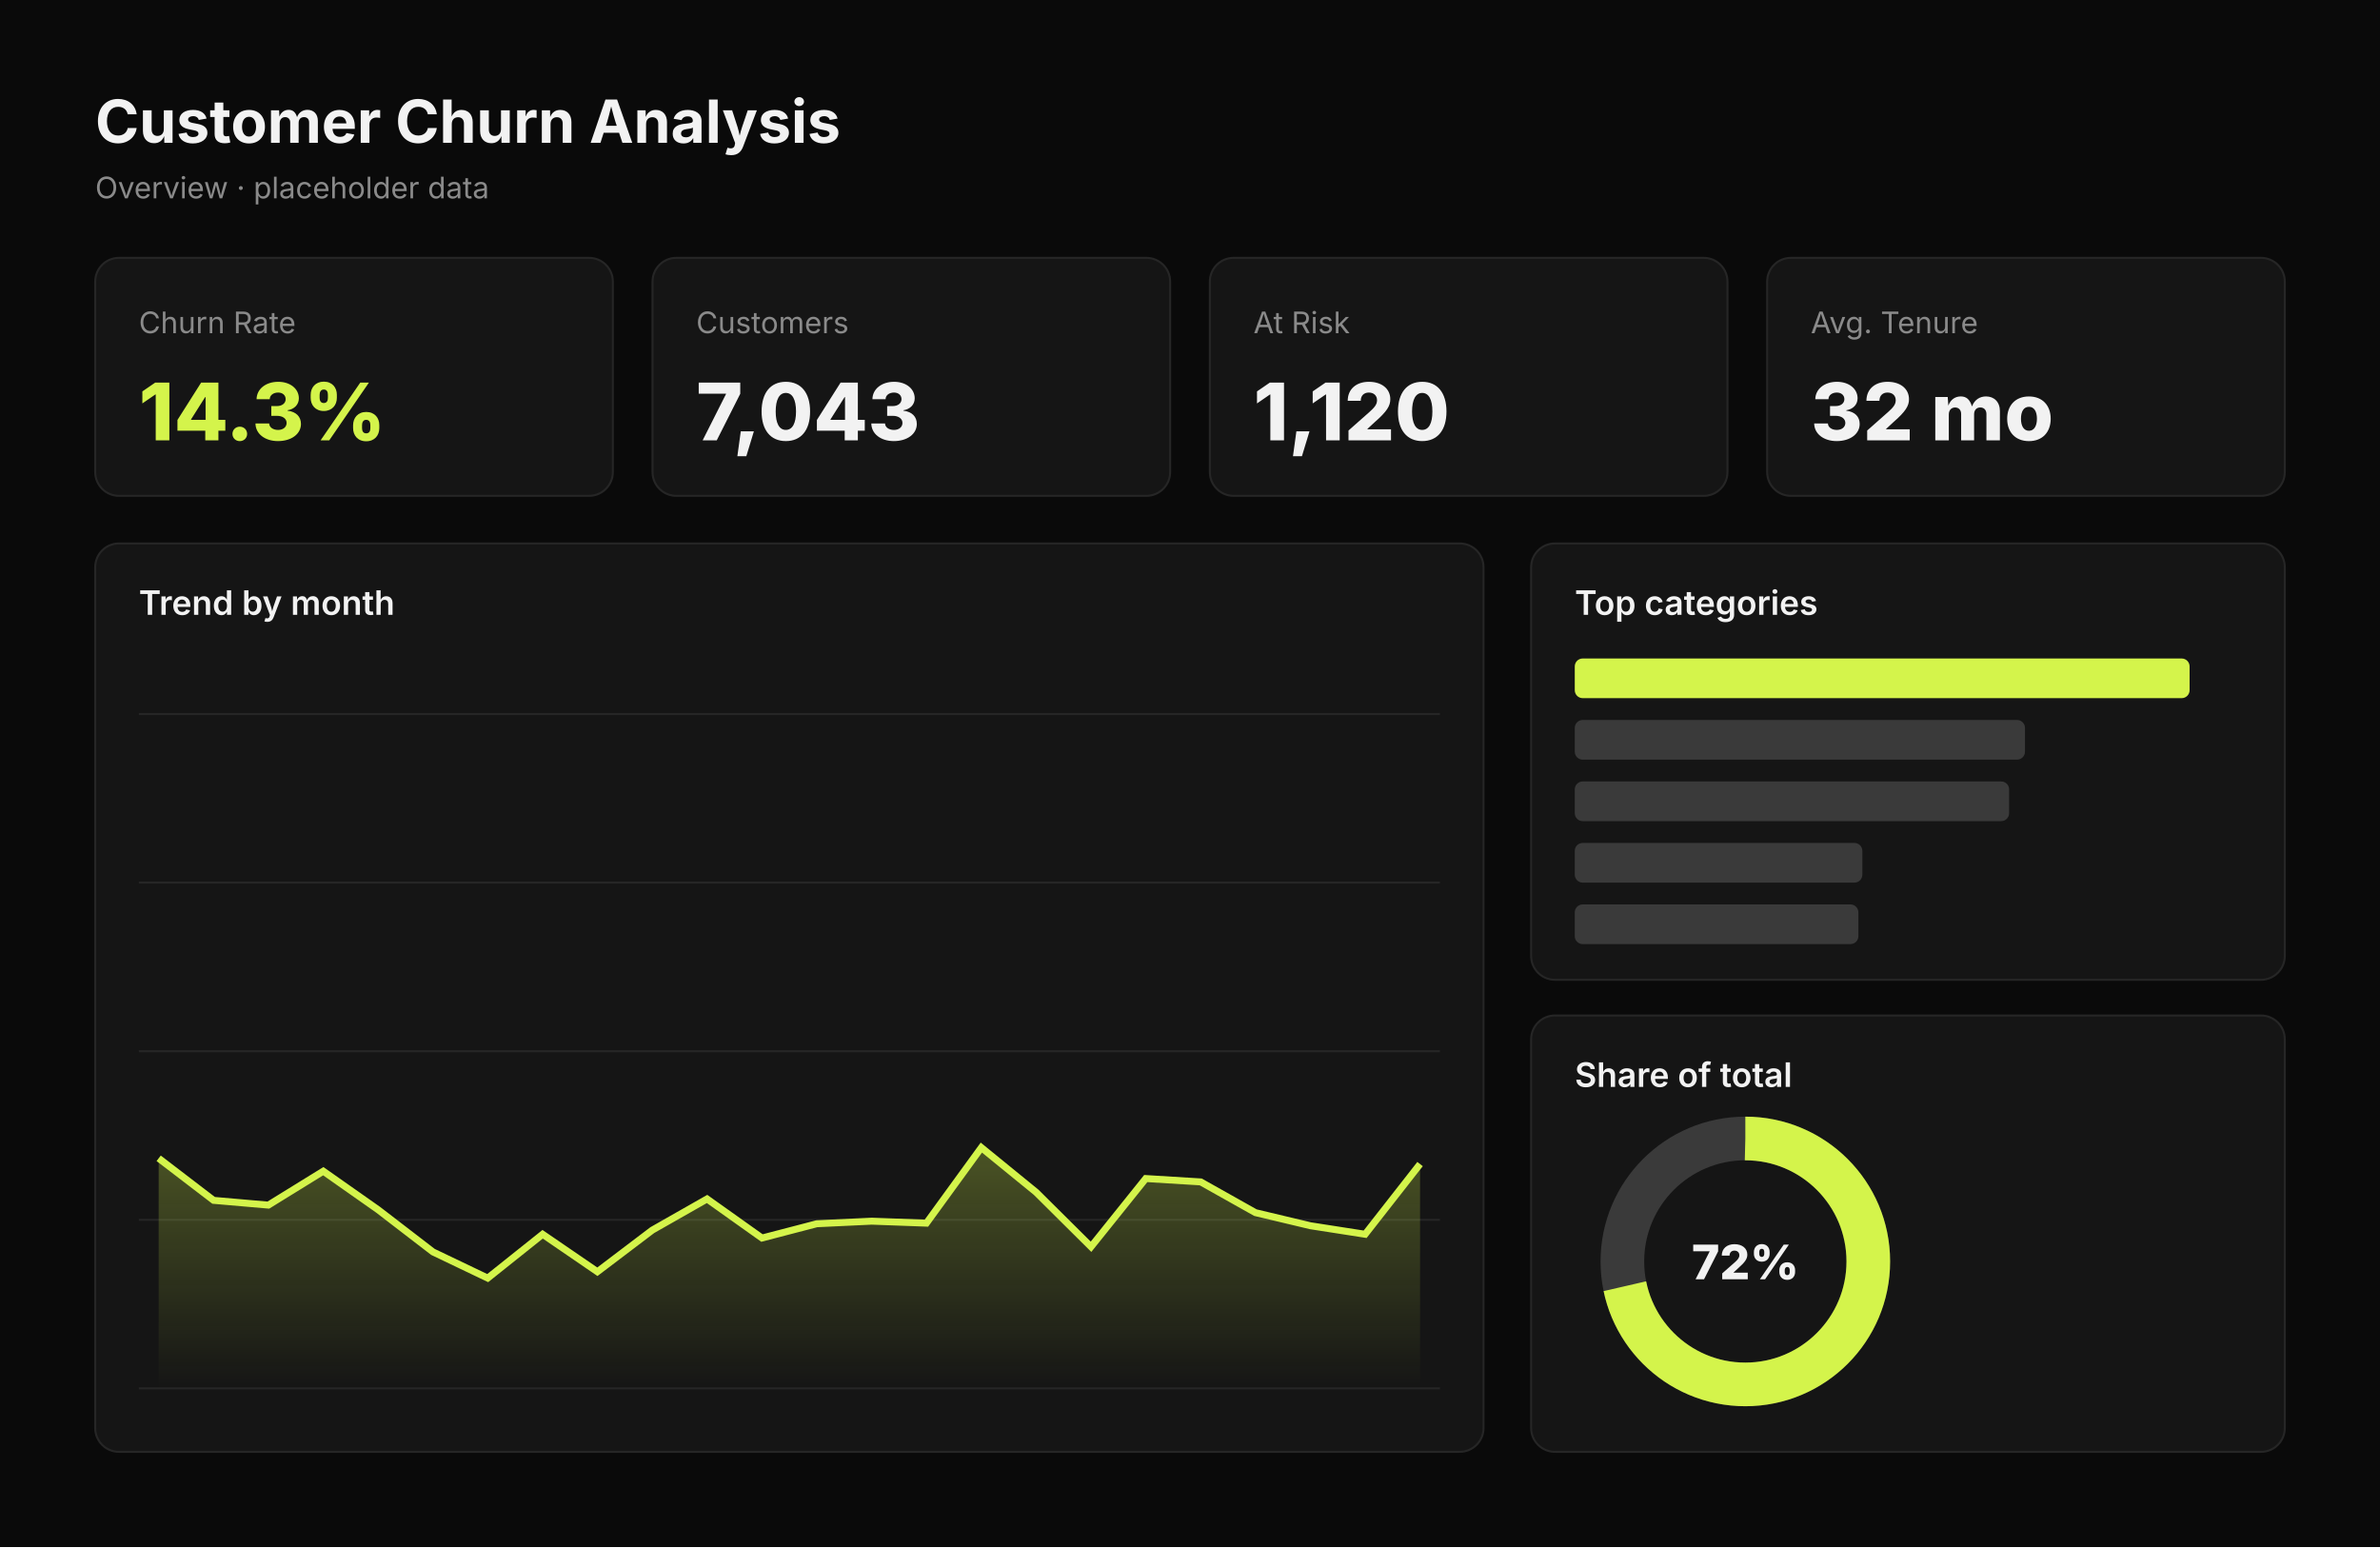
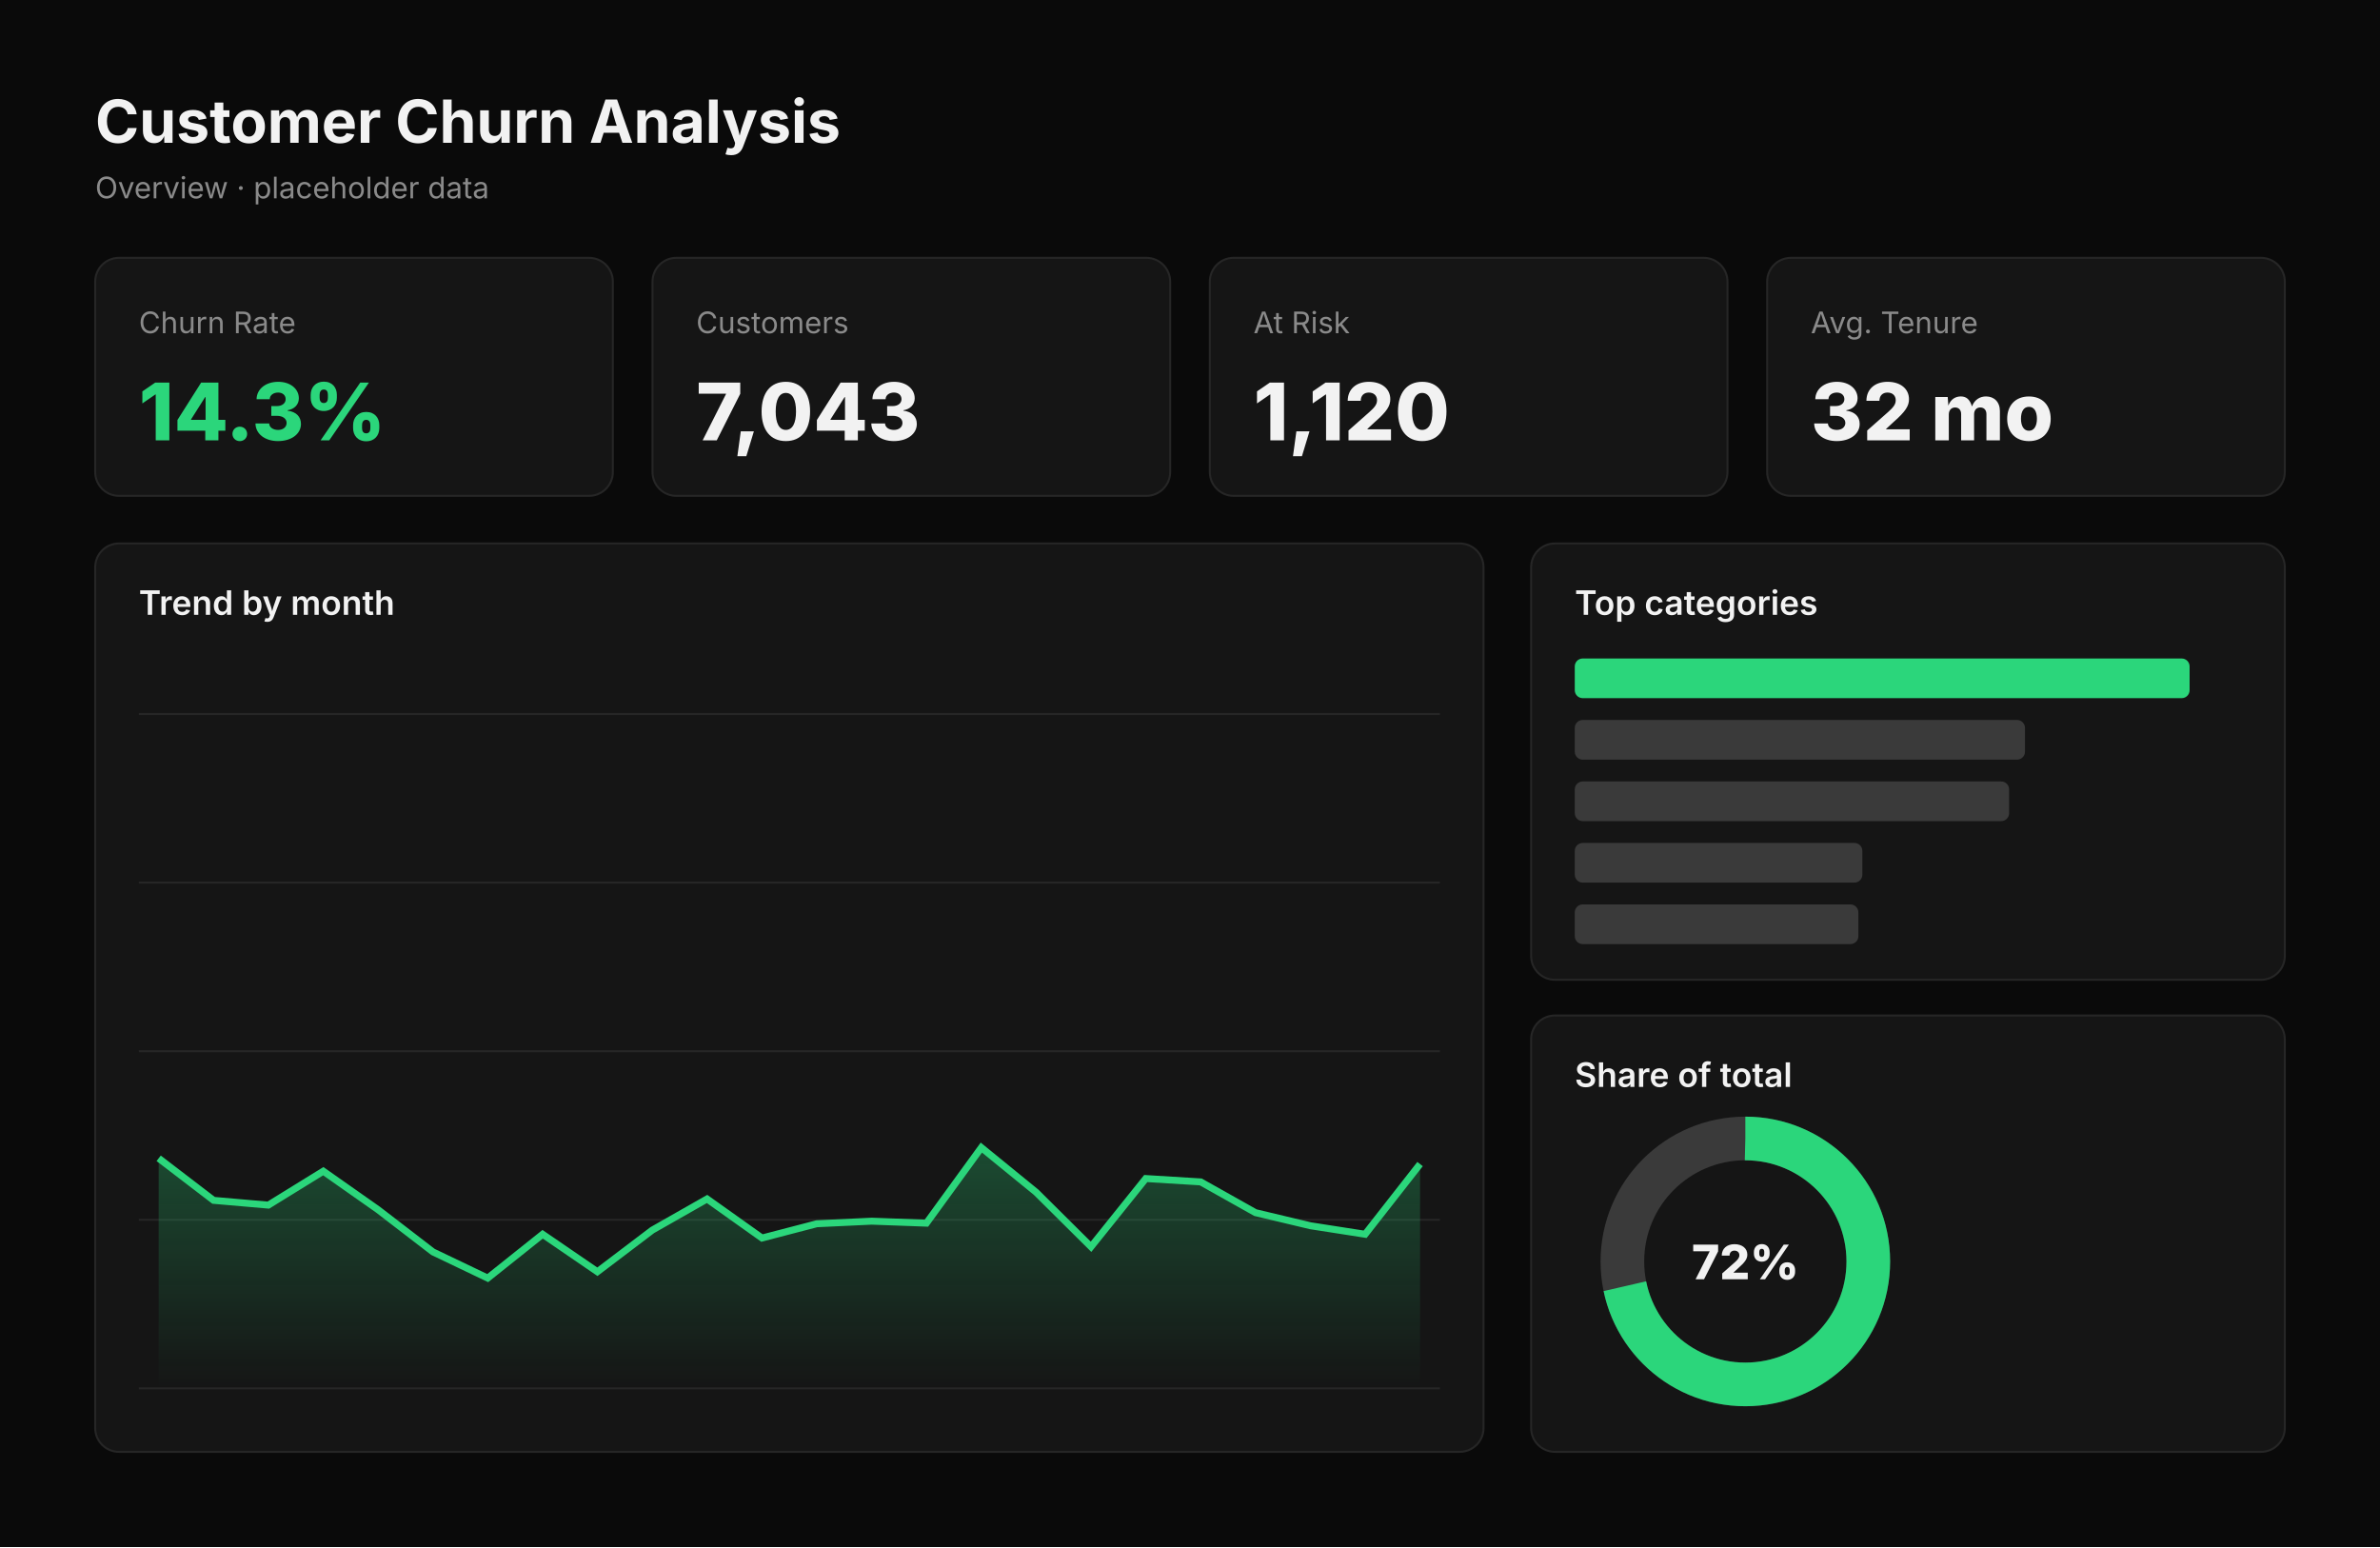
<svg xmlns="http://www.w3.org/2000/svg" viewBox="0 0 1200 780" width="1200" height="780">
  <rect width="1200" height="780" fill="#0A0A0A" />
  <text x="48" y="72" fill="#F2F2F2" font-size="30" font-weight="700" font-family="Inter,Arial,sans-serif">Customer Churn Analysis</text>
  <text x="48" y="100" fill="#8A8A8A" font-size="15" font-family="Inter,Arial,sans-serif">Overview · placeholder data</text>
  <rect x="48.0" y="130" width="261.0" height="120" rx="12" fill="#151515" stroke="#262626" />
  <text x="70.0" y="168" fill="#8A8A8A" font-size="15" font-family="Inter,Arial,sans-serif">Churn Rate</text>
-   <text x="70.0" y="222" fill="#D4F44B" font-size="40" font-weight="800" font-family="Inter,Arial,sans-serif">14.3%</text>
+   <text x="70.0" y="222" fill="#2BD67B" font-size="40" font-weight="800" font-family="Inter,Arial,sans-serif">14.3%</text>
  <rect x="329.0" y="130" width="261.0" height="120" rx="12" fill="#151515" stroke="#262626" />
  <text x="351.0" y="168" fill="#8A8A8A" font-size="15" font-family="Inter,Arial,sans-serif">Customers</text>
  <text x="351.0" y="222" fill="#F2F2F2" font-size="40" font-weight="800" font-family="Inter,Arial,sans-serif">7,043</text>
  <rect x="610.0" y="130" width="261.0" height="120" rx="12" fill="#151515" stroke="#262626" />
  <text x="632.0" y="168" fill="#8A8A8A" font-size="15" font-family="Inter,Arial,sans-serif">At Risk</text>
  <text x="632.0" y="222" fill="#F2F2F2" font-size="40" font-weight="800" font-family="Inter,Arial,sans-serif">1,120</text>
  <rect x="891.0" y="130" width="261.0" height="120" rx="12" fill="#151515" stroke="#262626" />
  <text x="913.0" y="168" fill="#8A8A8A" font-size="15" font-family="Inter,Arial,sans-serif">Avg. Tenure</text>
  <text x="913.0" y="222" fill="#F2F2F2" font-size="40" font-weight="800" font-family="Inter,Arial,sans-serif">32 mo</text>
  <rect x="48" y="274" width="700" height="458" rx="12" fill="#151515" stroke="#262626" />
  <text x="70" y="310" fill="#F2F2F2" font-size="17" font-weight="600" font-family="Inter,Arial,sans-serif">Trend by month</text>
  <line x1="70" x2="726" y1="360" y2="360" stroke="#262626" />
  <line x1="70" x2="726" y1="445" y2="445" stroke="#262626" />
  <line x1="70" x2="726" y1="530" y2="530" stroke="#262626" />
  <line x1="70" x2="726" y1="615" y2="615" stroke="#262626" />
  <line x1="70" x2="726" y1="700" y2="700" stroke="#262626" />
  <defs>
    <linearGradient id="g" x1="0" y1="0" x2="0" y2="1">
-       <stop offset="0" stop-color="#D4F44B" stop-opacity=".28" />
-       <stop offset="1" stop-color="#D4F44B" stop-opacity="0" />
+       <stop offset="0" stop-color="#2BD67B" stop-opacity=".28" />
+       <stop offset="1" stop-color="#2BD67B" stop-opacity="0" />
    </linearGradient>
  </defs>
  <polygon points="80,700 80.0,584.0 107.7,605.2 135.3,607.6 163.0,590.5 190.6,609.9 218.3,631.2 245.9,644.4 273.6,622.3 301.2,641.2 328.9,620.2 356.5,604.5 384.2,624.2 411.8,617.0 439.5,615.7 467.1,616.7 494.8,578.6 522.4,601.1 550.1,628.6 577.7,594.2 605.4,595.9 633.0,611.4 660.7,618.0 688.3,622.3 716.0,586.9 716,700" fill="url(#g)" />
-   <polyline points="80.0,584.0 107.7,605.2 135.3,607.6 163.0,590.5 190.6,609.9 218.3,631.2 245.9,644.4 273.6,622.3 301.2,641.2 328.9,620.2 356.5,604.5 384.2,624.2 411.8,617.0 439.5,615.7 467.1,616.7 494.8,578.6 522.4,601.1 550.1,628.6 577.7,594.2 605.4,595.9 633.0,611.4 660.7,618.0 688.3,622.3 716.0,586.9" fill="none" stroke="#D4F44B" stroke-width="3.5" />
+   <polyline points="80.0,584.0 107.7,605.2 135.3,607.6 163.0,590.5 190.6,609.9 218.3,631.2 245.9,644.4 273.6,622.3 301.2,641.2 328.9,620.2 356.5,604.5 384.2,624.2 411.8,617.0 439.5,615.7 467.1,616.7 494.8,578.6 522.4,601.1 550.1,628.6 577.7,594.2 605.4,595.9 633.0,611.4 660.7,618.0 688.3,622.3 716.0,586.9" fill="none" stroke="#2BD67B" stroke-width="3.5" />
  <rect x="772" y="274" width="380" height="220" rx="12" fill="#151515" stroke="#262626" />
  <text x="794" y="310" fill="#F2F2F2" font-size="17" font-weight="600" font-family="Inter,Arial,sans-serif">Top categories</text>
-   <rect x="794" y="332" width="310" height="20" rx="4" fill="#D4F44B" />
+   <rect x="794" y="332" width="310" height="20" rx="4" fill="#2BD67B" />
  <rect x="794" y="363" width="227" height="20" rx="4" fill="#3A3A3A" />
  <rect x="794" y="394" width="219" height="20" rx="4" fill="#3A3A3A" />
  <rect x="794" y="425" width="145" height="20" rx="4" fill="#3A3A3A" />
  <rect x="794" y="456" width="143" height="20" rx="4" fill="#3A3A3A" />
  <rect x="772" y="512" width="380" height="220" rx="12" fill="#151515" stroke="#262626" />
  <text x="794" y="548" fill="#F2F2F2" font-size="17" font-weight="600" font-family="Inter,Arial,sans-serif">Share of total</text>
  <circle cx="880" cy="636" r="62" fill="none" stroke="#3A3A3A" stroke-width="22" />
-   <circle cx="880" cy="636" r="62" fill="none" stroke="#D4F44B" stroke-width="22" stroke-dasharray="279.6 389.6" transform="rotate(-90 880 636)" />
+   <circle cx="880" cy="636" r="62" fill="none" stroke="#2BD67B" stroke-width="22" stroke-dasharray="279.6 389.6" transform="rotate(-90 880 636)" />
  <text x="880" y="645" text-anchor="middle" fill="#F2F2F2" font-size="24" font-weight="800" font-family="Inter,Arial,sans-serif">72%</text>
</svg>
